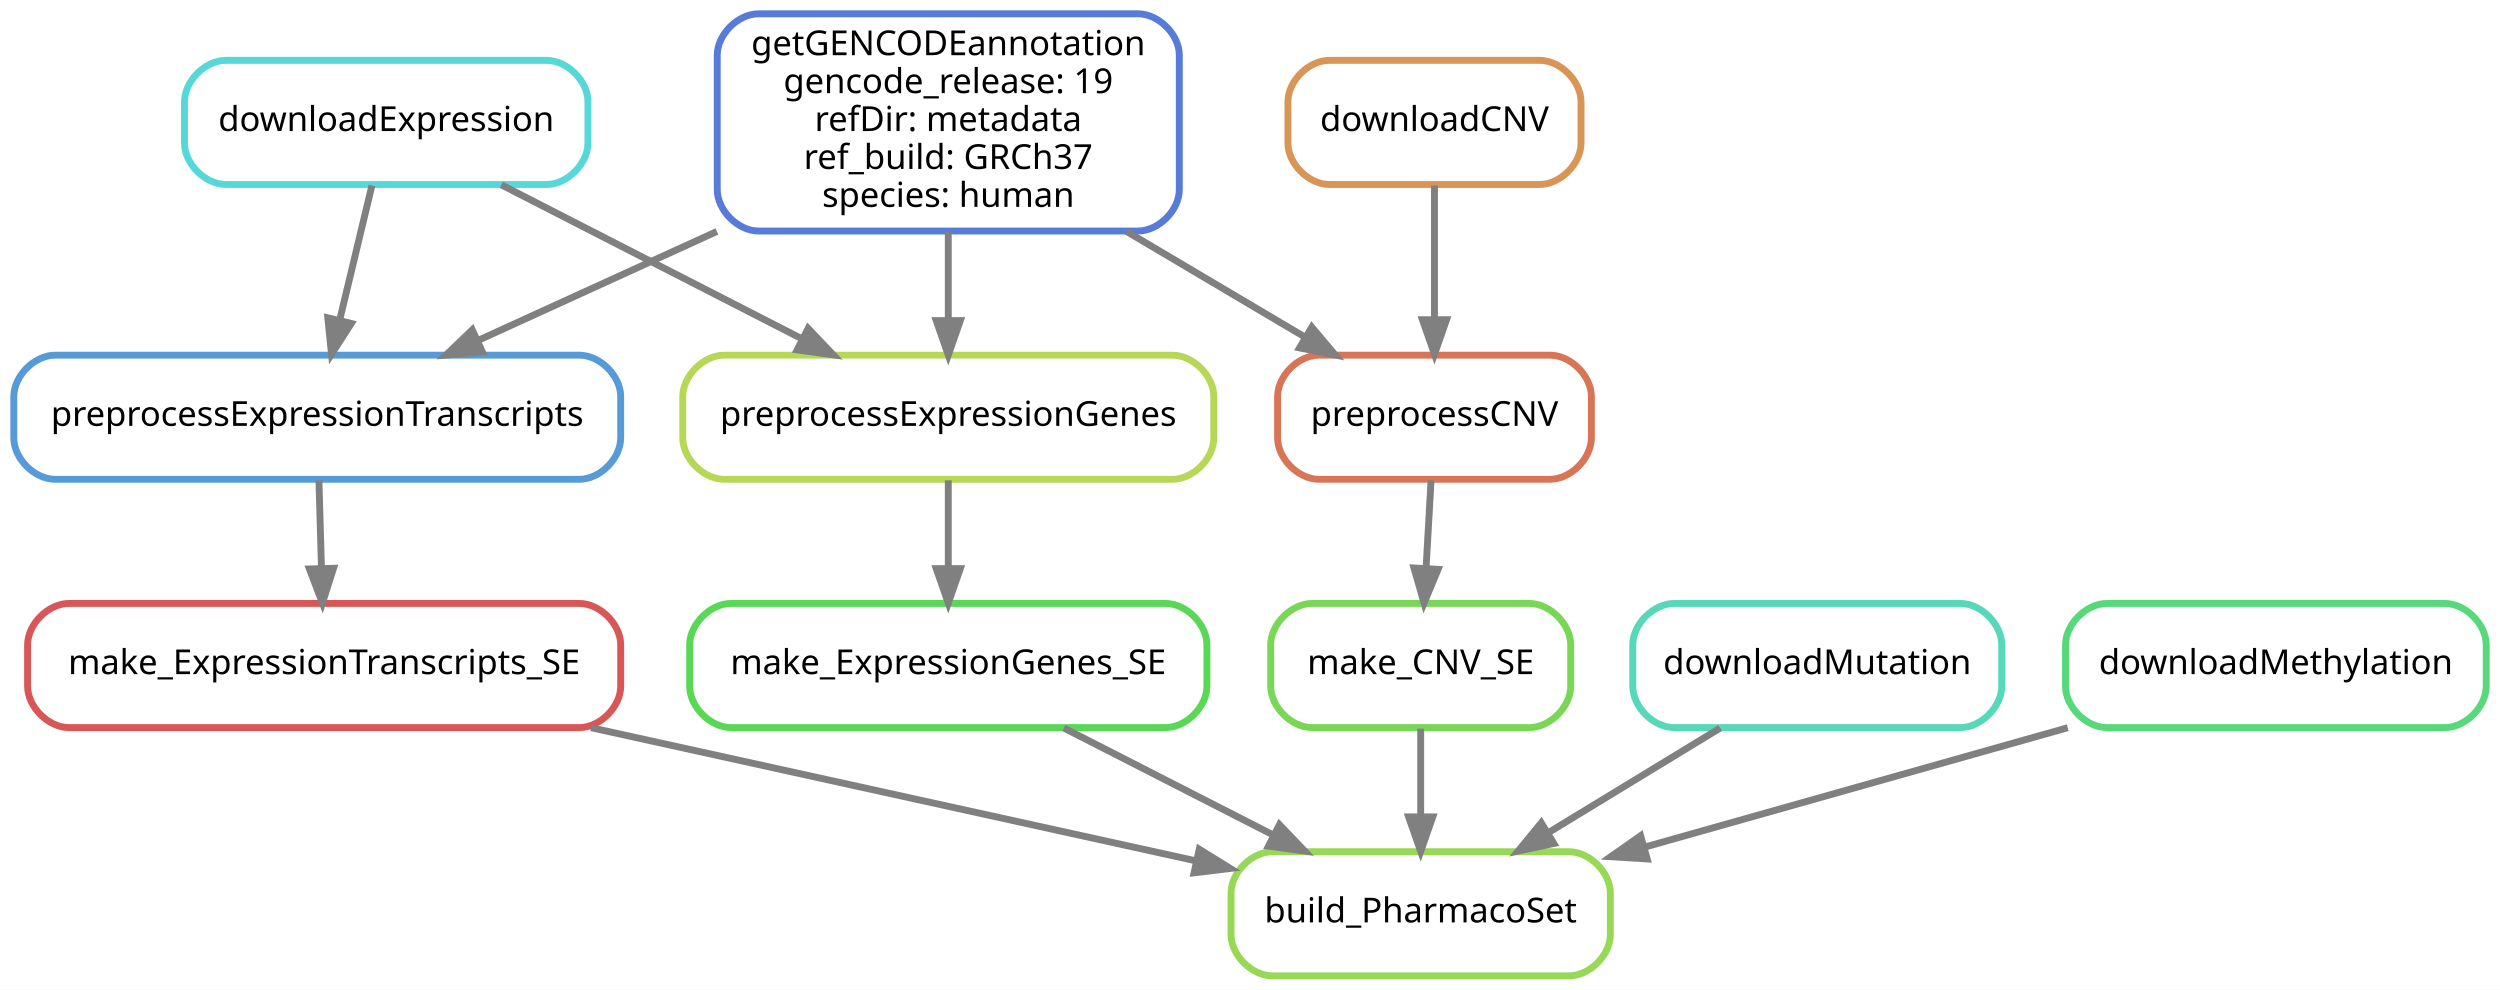
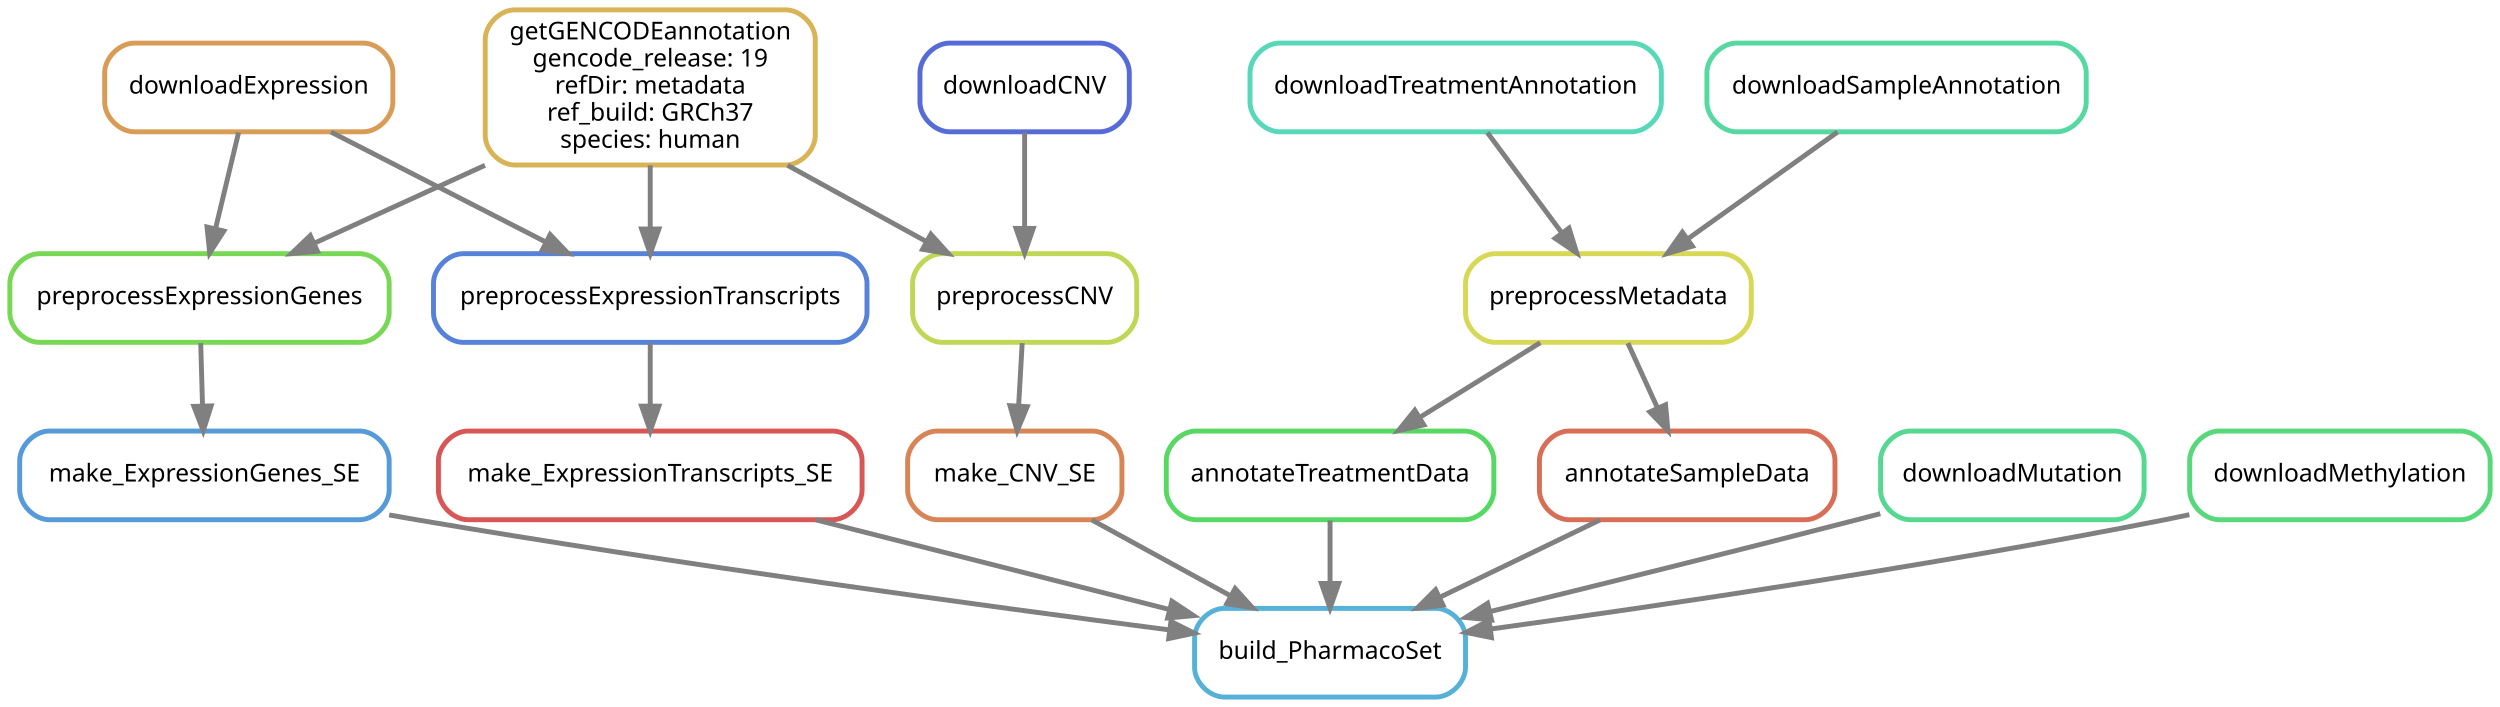
- <svg xmlns="http://www.w3.org/2000/svg" width="725pt" height="287pt" viewBox="0.00 0.00 725.00 287.00">
+ <svg xmlns="http://www.w3.org/2000/svg" width="1015pt" height="287pt" viewBox="0.00 0.00 1015.00 287.00">
  <g id="graph0" class="graph" transform="scale(1 1) rotate(0) translate(4 283)">
-     <polygon fill="white" stroke="transparent" points="-4,4 -4,-283 721,-283 721,4 -4,4" />
+     <polygon fill="white" stroke="transparent" points="-4,4 -4,-283 1011,-283 1011,4 -4,4" />
    <g id="node1" class="node">
-       <path fill="none" stroke="#97d856" stroke-width="2" d="M451,-36C451,-36 365,-36 365,-36 359,-36 353,-30 353,-24 353,-24 353,-12 353,-12 353,-6 359,0 365,0 365,0 451,0 451,0 457,0 463,-6 463,-12 463,-12 463,-24 463,-24 463,-30 457,-36 451,-36" />
-       <text text-anchor="middle" x="408" y="-15.5" font-family="sans" font-size="10.00">build_PharmacoSet</text>
+       <path fill="none" stroke="#56b1d8" stroke-width="2" d="M579,-36C579,-36 493,-36 493,-36 487,-36 481,-30 481,-24 481,-24 481,-12 481,-12 481,-6 487,0 493,0 493,0 579,0 579,0 585,0 591,-6 591,-12 591,-12 591,-24 591,-24 591,-30 585,-36 579,-36" />
+       <text text-anchor="middle" x="536" y="-15.5" font-family="sans" font-size="10.00">build_PharmacoSet</text>
    </g>
    <g id="node2" class="node">
-       <path fill="none" stroke="#59d856" stroke-width="2" d="M334,-108C334,-108 208,-108 208,-108 202,-108 196,-102 196,-96 196,-96 196,-84 196,-84 196,-78 202,-72 208,-72 208,-72 334,-72 334,-72 340,-72 346,-78 346,-84 346,-84 346,-96 346,-96 346,-102 340,-108 334,-108" />
-       <text text-anchor="middle" x="271" y="-87.5" font-family="sans" font-size="10.00">make_ExpressionGenes_SE</text>
+       <path fill="none" stroke="#569ad8" stroke-width="2" d="M142,-108C142,-108 16,-108 16,-108 10,-108 4,-102 4,-96 4,-96 4,-84 4,-84 4,-78 10,-72 16,-72 16,-72 142,-72 142,-72 148,-72 154,-78 154,-84 154,-84 154,-96 154,-96 154,-102 148,-108 142,-108" />
+       <text text-anchor="middle" x="79" y="-87.5" font-family="sans" font-size="10.00">make_ExpressionGenes_SE</text>
    </g>
    <g id="edge1" class="edge">
-       <path fill="none" stroke="grey" stroke-width="2" d="M304.51,-71.88C322.84,-62.51 345.74,-50.81 365.33,-40.8" />
-       <polygon fill="grey" stroke="grey" stroke-width="2" points="367.04,-43.86 374.36,-36.19 363.86,-37.62 367.04,-43.86" />
+       <path fill="none" stroke="grey" stroke-width="2" d="M154,-73.93C157.72,-73.26 161.4,-72.61 165,-72 271.75,-53.84 396.49,-36.89 470.72,-27.26" />
+       <polygon fill="grey" stroke="grey" stroke-width="2" points="471.39,-30.7 480.86,-25.94 470.49,-23.76 471.39,-30.7" />
    </g>
    <g id="node3" class="node">
-       <path fill="none" stroke="#b6d856" stroke-width="2" d="M336,-180C336,-180 206,-180 206,-180 200,-180 194,-174 194,-168 194,-168 194,-156 194,-156 194,-150 200,-144 206,-144 206,-144 336,-144 336,-144 342,-144 348,-150 348,-156 348,-156 348,-168 348,-168 348,-174 342,-180 336,-180" />
-       <text text-anchor="middle" x="271" y="-159.5" font-family="sans" font-size="10.00">preprocessExpressionGenes</text>
+       <path fill="none" stroke="#78d856" stroke-width="2" d="M142,-180C142,-180 12,-180 12,-180 6,-180 0,-174 0,-168 0,-168 0,-156 0,-156 0,-150 6,-144 12,-144 12,-144 142,-144 142,-144 148,-144 154,-150 154,-156 154,-156 154,-168 154,-168 154,-174 148,-180 142,-180" />
+       <text text-anchor="middle" x="77" y="-159.5" font-family="sans" font-size="10.00">preprocessExpressionGenes</text>
    </g>
-     <g id="edge6" class="edge">
-       <path fill="none" stroke="grey" stroke-width="2" d="M271,-143.7C271,-135.98 271,-126.71 271,-118.11" />
-       <polygon fill="grey" stroke="grey" stroke-width="2" points="274.5,-118.1 271,-108.1 267.5,-118.1 274.5,-118.1" />
+     <g id="edge8" class="edge">
+       <path fill="none" stroke="grey" stroke-width="2" d="M77.49,-143.7C77.71,-135.98 77.98,-126.71 78.23,-118.11" />
+       <polygon fill="grey" stroke="grey" stroke-width="2" points="81.72,-118.2 78.51,-108.1 74.73,-118 81.72,-118.2" />
    </g>
    <g id="node4" class="node">
-       <path fill="none" stroke="#56d8d8" stroke-width="2" d="M154.5,-265.5C154.5,-265.5 61.5,-265.5 61.5,-265.5 55.5,-265.5 49.5,-259.5 49.5,-253.5 49.5,-253.5 49.5,-241.5 49.5,-241.5 49.5,-235.5 55.5,-229.5 61.5,-229.5 61.5,-229.5 154.5,-229.5 154.5,-229.5 160.5,-229.5 166.5,-235.5 166.5,-241.5 166.5,-241.5 166.5,-253.5 166.5,-253.5 166.5,-259.5 160.5,-265.5 154.5,-265.5" />
-       <text text-anchor="middle" x="108" y="-245" font-family="sans" font-size="10.00">downloadExpression</text>
+       <path fill="none" stroke="#d89c56" stroke-width="2" d="M143.5,-265.5C143.5,-265.5 50.5,-265.5 50.5,-265.5 44.5,-265.5 38.5,-259.5 38.5,-253.5 38.5,-253.5 38.5,-241.5 38.5,-241.5 38.5,-235.5 44.5,-229.5 50.5,-229.5 50.5,-229.5 143.5,-229.5 143.5,-229.5 149.5,-229.5 155.5,-235.5 155.5,-241.5 155.5,-241.5 155.5,-253.5 155.5,-253.5 155.5,-259.5 149.5,-265.5 143.5,-265.5" />
+       <text text-anchor="middle" x="97" y="-245" font-family="sans" font-size="10.00">downloadExpression</text>
    </g>
-     <g id="edge7" class="edge">
-       <path fill="none" stroke="grey" stroke-width="2" d="M141.38,-229.4C166.65,-216.46 201.54,-198.58 228.76,-184.64" />
-       <polygon fill="grey" stroke="grey" stroke-width="2" points="230.36,-187.75 237.67,-180.08 227.17,-181.52 230.36,-187.75" />
+     <g id="edge9" class="edge">
+       <path fill="none" stroke="grey" stroke-width="2" d="M92.86,-229.2C90.15,-217.89 86.55,-202.89 83.47,-190.03" />
+       <polygon fill="grey" stroke="grey" stroke-width="2" points="86.87,-189.19 81.14,-180.28 80.06,-190.82 86.87,-189.19" />
    </g>
    <g id="node7" class="node">
-       <path fill="none" stroke="#569ad8" stroke-width="2" d="M164,-180C164,-180 12,-180 12,-180 6,-180 0,-174 0,-168 0,-168 0,-156 0,-156 0,-150 6,-144 12,-144 12,-144 164,-144 164,-144 170,-144 176,-150 176,-156 176,-156 176,-168 176,-168 176,-174 170,-180 164,-180" />
-       <text text-anchor="middle" x="88" y="-159.5" font-family="sans" font-size="10.00">preprocessExpressionTranscripts</text>
+       <path fill="none" stroke="#5682d8" stroke-width="2" d="M336,-180C336,-180 184,-180 184,-180 178,-180 172,-174 172,-168 172,-168 172,-156 172,-156 172,-150 178,-144 184,-144 184,-144 336,-144 336,-144 342,-144 348,-150 348,-156 348,-156 348,-168 348,-168 348,-174 342,-180 336,-180" />
+       <text text-anchor="middle" x="260" y="-159.5" font-family="sans" font-size="10.00">preprocessExpressionTranscripts</text>
+     </g>
+     <g id="edge12" class="edge">
+       <path fill="none" stroke="grey" stroke-width="2" d="M130.38,-229.4C155.65,-216.46 190.54,-198.58 217.76,-184.64" />
+       <polygon fill="grey" stroke="grey" stroke-width="2" points="219.36,-187.75 226.67,-180.08 216.17,-181.52 219.36,-187.75" />
+     </g>
+     <g id="node5" class="node">
+       <path fill="none" stroke="#d8b456" stroke-width="2" d="M315,-279C315,-279 205,-279 205,-279 199,-279 193,-273 193,-267 193,-267 193,-228 193,-228 193,-222 199,-216 205,-216 205,-216 315,-216 315,-216 321,-216 327,-222 327,-228 327,-228 327,-267 327,-267 327,-273 321,-279 315,-279" />
+       <text text-anchor="middle" x="260" y="-267" font-family="sans" font-size="10.00">getGENCODEannotation</text>
+       <text text-anchor="middle" x="260" y="-256" font-family="sans" font-size="10.00">gencode_release: 19</text>
+       <text text-anchor="middle" x="260" y="-245" font-family="sans" font-size="10.00">refDir: metadata</text>
+       <text text-anchor="middle" x="260" y="-234" font-family="sans" font-size="10.00">ref_build: GRCh37</text>
+       <text text-anchor="middle" x="260" y="-223" font-family="sans" font-size="10.00">species: human</text>
    </g>
    <g id="edge10" class="edge">
-       <path fill="none" stroke="grey" stroke-width="2" d="M103.86,-229.2C101.15,-217.89 97.55,-202.89 94.47,-190.03" />
-       <polygon fill="grey" stroke="grey" stroke-width="2" points="97.87,-189.19 92.14,-180.28 91.06,-190.82 97.87,-189.19" />
+       <path fill="none" stroke="grey" stroke-width="2" d="M192.9,-215.88C169.9,-205.39 144.68,-193.88 123.66,-184.29" />
+       <polygon fill="grey" stroke="grey" stroke-width="2" points="124.87,-180.99 114.32,-180.03 121.96,-187.36 124.87,-180.99" />
    </g>
-     <g id="node5" class="node">
-       <path fill="none" stroke="#567bd8" stroke-width="2" d="M326,-279C326,-279 216,-279 216,-279 210,-279 204,-273 204,-267 204,-267 204,-228 204,-228 204,-222 210,-216 216,-216 216,-216 326,-216 326,-216 332,-216 338,-222 338,-228 338,-228 338,-267 338,-267 338,-273 332,-279 326,-279" />
-       <text text-anchor="middle" x="271" y="-267" font-family="sans" font-size="10.00">getGENCODEannotation</text>
-       <text text-anchor="middle" x="271" y="-256" font-family="sans" font-size="10.00">gencode_release: 19</text>
-       <text text-anchor="middle" x="271" y="-245" font-family="sans" font-size="10.00">refDir: metadata</text>
-       <text text-anchor="middle" x="271" y="-234" font-family="sans" font-size="10.00">ref_build: GRCh37</text>
-       <text text-anchor="middle" x="271" y="-223" font-family="sans" font-size="10.00">species: human</text>
+     <g id="edge13" class="edge">
+       <path fill="none" stroke="grey" stroke-width="2" d="M260,-215.88C260,-207.47 260,-198.4 260,-190.19" />
+       <polygon fill="grey" stroke="grey" stroke-width="2" points="263.5,-190.03 260,-180.03 256.5,-190.03 263.5,-190.03" />
    </g>
-     <g id="edge8" class="edge">
-       <path fill="none" stroke="grey" stroke-width="2" d="M271,-215.88C271,-207.47 271,-198.4 271,-190.19" />
-       <polygon fill="grey" stroke="grey" stroke-width="2" points="274.5,-190.03 271,-180.03 267.5,-190.03 274.5,-190.03" />
+     <g id="node9" class="node">
+       <path fill="none" stroke="#bed856" stroke-width="2" d="M445.5,-180C445.5,-180 378.5,-180 378.5,-180 372.5,-180 366.5,-174 366.5,-168 366.5,-168 366.5,-156 366.5,-156 366.5,-150 372.5,-144 378.5,-144 378.5,-144 445.5,-144 445.5,-144 451.5,-144 457.5,-150 457.5,-156 457.5,-156 457.5,-168 457.5,-168 457.5,-174 451.5,-180 445.5,-180" />
+       <text text-anchor="middle" x="412" y="-159.5" font-family="sans" font-size="10.00">preprocessCNV</text>
+     </g>
+     <g id="edge16" class="edge">
+       <path fill="none" stroke="grey" stroke-width="2" d="M315.74,-215.88C334.32,-205.67 354.65,-194.5 371.82,-185.07" />
+       <polygon fill="grey" stroke="grey" stroke-width="2" points="373.93,-187.91 381.01,-180.03 370.56,-181.77 373.93,-187.91" />
+     </g>
+     <g id="node6" class="node">
+       <path fill="none" stroke="#d85656" stroke-width="2" d="M334,-108C334,-108 186,-108 186,-108 180,-108 174,-102 174,-96 174,-96 174,-84 174,-84 174,-78 180,-72 186,-72 186,-72 334,-72 334,-72 340,-72 346,-78 346,-84 346,-84 346,-96 346,-96 346,-102 340,-108 334,-108" />
+       <text text-anchor="middle" x="260" y="-87.5" font-family="sans" font-size="10.00">make_ExpressionTranscripts_SE</text>
+     </g>
+     <g id="edge2" class="edge">
+       <path fill="none" stroke="grey" stroke-width="2" d="M327.16,-71.97C370.83,-60.89 427.49,-46.52 470.77,-35.54" />
+       <polygon fill="grey" stroke="grey" stroke-width="2" points="471.79,-38.9 480.62,-33.04 470.07,-32.11 471.79,-38.9" />
    </g>
    <g id="edge11" class="edge">
-       <path fill="none" stroke="grey" stroke-width="2" d="M203.9,-215.88C180.9,-205.39 155.68,-193.88 134.66,-184.29" />
-       <polygon fill="grey" stroke="grey" stroke-width="2" points="135.87,-180.99 125.32,-180.03 132.96,-187.36 135.87,-180.99" />
-     </g>
-     <g id="node9" class="node">
-       <path fill="none" stroke="#d87556" stroke-width="2" d="M445.5,-180C445.5,-180 378.5,-180 378.5,-180 372.5,-180 366.5,-174 366.5,-168 366.5,-168 366.5,-156 366.5,-156 366.5,-150 372.5,-144 378.5,-144 378.5,-144 445.5,-144 445.5,-144 451.5,-144 457.5,-150 457.5,-156 457.5,-156 457.5,-168 457.5,-168 457.5,-174 451.5,-180 445.5,-180" />
-       <text text-anchor="middle" x="412" y="-159.5" font-family="sans" font-size="10.00">preprocessCNV</text>
-     </g>
-     <g id="edge14" class="edge">
-       <path fill="none" stroke="grey" stroke-width="2" d="M322.7,-215.88C339.78,-205.77 358.46,-194.71 374.29,-185.33" />
-       <polygon fill="grey" stroke="grey" stroke-width="2" points="376.43,-188.13 383.25,-180.03 372.86,-182.11 376.43,-188.13" />
-     </g>
-     <g id="node6" class="node">
-       <path fill="none" stroke="#d85656" stroke-width="2" d="M164,-108C164,-108 16,-108 16,-108 10,-108 4,-102 4,-96 4,-96 4,-84 4,-84 4,-78 10,-72 16,-72 16,-72 164,-72 164,-72 170,-72 176,-78 176,-84 176,-84 176,-96 176,-96 176,-102 170,-108 164,-108" />
-       <text text-anchor="middle" x="90" y="-87.5" font-family="sans" font-size="10.00">make_ExpressionTranscripts_SE</text>
-     </g>
-     <g id="edge2" class="edge">
-       <path fill="none" stroke="grey" stroke-width="2" d="M167.38,-71.97C221.16,-60.13 292.02,-44.53 342.9,-33.33" />
-       <polygon fill="grey" stroke="grey" stroke-width="2" points="343.78,-36.72 352.8,-31.15 342.28,-29.88 343.78,-36.72" />
-     </g>
-     <g id="edge9" class="edge">
-       <path fill="none" stroke="grey" stroke-width="2" d="M88.49,-143.7C88.71,-135.98 88.98,-126.71 89.23,-118.11" />
-       <polygon fill="grey" stroke="grey" stroke-width="2" points="92.72,-118.2 89.51,-108.1 85.73,-118 92.72,-118.2" />
+       <path fill="none" stroke="grey" stroke-width="2" d="M260,-143.7C260,-135.98 260,-126.71 260,-118.11" />
+       <polygon fill="grey" stroke="grey" stroke-width="2" points="263.5,-118.1 260,-108.1 256.5,-118.1 263.5,-118.1" />
    </g>
    <g id="node8" class="node">
-       <path fill="none" stroke="#78d856" stroke-width="2" d="M439.5,-108C439.5,-108 376.5,-108 376.5,-108 370.5,-108 364.5,-102 364.5,-96 364.5,-96 364.5,-84 364.5,-84 364.5,-78 370.5,-72 376.5,-72 376.5,-72 439.5,-72 439.5,-72 445.5,-72 451.5,-78 451.5,-84 451.5,-84 451.5,-96 451.5,-96 451.5,-102 445.5,-108 439.5,-108" />
+       <path fill="none" stroke="#d88556" stroke-width="2" d="M439.5,-108C439.5,-108 376.5,-108 376.5,-108 370.5,-108 364.5,-102 364.5,-96 364.5,-96 364.5,-84 364.5,-84 364.5,-78 370.5,-72 376.5,-72 376.5,-72 439.5,-72 439.5,-72 445.5,-72 451.5,-78 451.5,-84 451.5,-84 451.5,-96 451.5,-96 451.5,-102 445.5,-108 439.5,-108" />
      <text text-anchor="middle" x="408" y="-87.5" font-family="sans" font-size="10.00">make_CNV_SE</text>
    </g>
    <g id="edge3" class="edge">
-       <path fill="none" stroke="grey" stroke-width="2" d="M408,-71.7C408,-63.98 408,-54.71 408,-46.11" />
-       <polygon fill="grey" stroke="grey" stroke-width="2" points="411.5,-46.1 408,-36.1 404.5,-46.1 411.5,-46.1" />
+       <path fill="none" stroke="grey" stroke-width="2" d="M439.31,-71.88C456.2,-62.64 477.25,-51.13 495.38,-41.21" />
+       <polygon fill="grey" stroke="grey" stroke-width="2" points="497.47,-44.06 504.57,-36.19 494.11,-37.92 497.47,-44.06" />
    </g>
-     <g id="edge12" class="edge">
+     <g id="edge14" class="edge">
      <path fill="none" stroke="grey" stroke-width="2" d="M411.01,-143.7C410.57,-135.98 410.04,-126.71 409.55,-118.11" />
      <polygon fill="grey" stroke="grey" stroke-width="2" points="413.04,-117.89 408.98,-108.1 406.05,-118.29 413.04,-117.89" />
    </g>
    <g id="node10" class="node">
-       <path fill="none" stroke="#d89556" stroke-width="2" d="M442.5,-265.5C442.5,-265.5 381.5,-265.5 381.5,-265.5 375.5,-265.5 369.5,-259.5 369.5,-253.5 369.5,-253.5 369.5,-241.5 369.5,-241.5 369.5,-235.5 375.5,-229.5 381.5,-229.5 381.5,-229.5 442.5,-229.5 442.5,-229.5 448.5,-229.5 454.5,-235.5 454.5,-241.5 454.5,-241.5 454.5,-253.5 454.5,-253.5 454.5,-259.5 448.5,-265.5 442.5,-265.5" />
+       <path fill="none" stroke="#566bd8" stroke-width="2" d="M442.5,-265.5C442.5,-265.5 381.5,-265.5 381.5,-265.5 375.5,-265.5 369.5,-259.5 369.5,-253.5 369.5,-253.5 369.5,-241.5 369.5,-241.5 369.5,-235.5 375.5,-229.5 381.5,-229.5 381.5,-229.5 442.5,-229.5 442.5,-229.5 448.5,-229.5 454.5,-235.5 454.5,-241.5 454.5,-241.5 454.5,-253.5 454.5,-253.5 454.5,-259.5 448.5,-265.5 442.5,-265.5" />
      <text text-anchor="middle" x="412" y="-245" font-family="sans" font-size="10.00">downloadCNV</text>
    </g>
-     <g id="edge13" class="edge">
+     <g id="edge15" class="edge">
      <path fill="none" stroke="grey" stroke-width="2" d="M412,-229.2C412,-218 412,-203.19 412,-190.41" />
      <polygon fill="grey" stroke="grey" stroke-width="2" points="415.5,-190.28 412,-180.28 408.5,-190.28 415.5,-190.28" />
    </g>
    <g id="node11" class="node">
-       <path fill="none" stroke="#56d8b9" stroke-width="2" d="M564.5,-108C564.5,-108 481.5,-108 481.5,-108 475.5,-108 469.5,-102 469.5,-96 469.5,-96 469.5,-84 469.5,-84 469.5,-78 475.5,-72 481.5,-72 481.5,-72 564.5,-72 564.5,-72 570.5,-72 576.5,-78 576.5,-84 576.5,-84 576.5,-96 576.5,-96 576.5,-102 570.5,-108 564.5,-108" />
-       <text text-anchor="middle" x="523" y="-87.5" font-family="sans" font-size="10.00">downloadMutation</text>
+       <path fill="none" stroke="#d86e56" stroke-width="2" d="M729,-108C729,-108 633,-108 633,-108 627,-108 621,-102 621,-96 621,-96 621,-84 621,-84 621,-78 627,-72 633,-72 633,-72 729,-72 729,-72 735,-72 741,-78 741,-84 741,-84 741,-96 741,-96 741,-102 735,-108 729,-108" />
+       <text text-anchor="middle" x="681" y="-87.5" font-family="sans" font-size="10.00">annotateSampleData</text>
    </g>
    <g id="edge4" class="edge">
-       <path fill="none" stroke="grey" stroke-width="2" d="M494.87,-71.88C479.83,-62.72 461.13,-51.34 444.94,-41.48" />
-       <polygon fill="grey" stroke="grey" stroke-width="2" points="446.6,-38.4 436.24,-36.19 442.96,-44.38 446.6,-38.4" />
+       <path fill="none" stroke="grey" stroke-width="2" d="M645.53,-71.88C625.88,-62.39 601.28,-50.51 580.37,-40.42" />
+       <polygon fill="grey" stroke="grey" stroke-width="2" points="581.88,-37.26 571.36,-36.07 578.84,-43.57 581.88,-37.26" />
    </g>
    <g id="node12" class="node">
-       <path fill="none" stroke="#56d87b" stroke-width="2" d="M705,-108C705,-108 607,-108 607,-108 601,-108 595,-102 595,-96 595,-96 595,-84 595,-84 595,-78 601,-72 607,-72 607,-72 705,-72 705,-72 711,-72 717,-78 717,-84 717,-84 717,-96 717,-96 717,-102 711,-108 705,-108" />
-       <text text-anchor="middle" x="656" y="-87.5" font-family="sans" font-size="10.00">downloadMethylation</text>
+       <path fill="none" stroke="#d6d856" stroke-width="2" d="M695,-180C695,-180 603,-180 603,-180 597,-180 591,-174 591,-168 591,-168 591,-156 591,-156 591,-150 597,-144 603,-144 603,-144 695,-144 695,-144 701,-144 707,-150 707,-156 707,-156 707,-168 707,-168 707,-174 701,-180 695,-180" />
+       <text text-anchor="middle" x="649" y="-159.5" font-family="sans" font-size="10.00">preprocessMetadata</text>
+     </g>
+     <g id="edge17" class="edge">
+       <path fill="none" stroke="grey" stroke-width="2" d="M656.91,-143.7C660.55,-135.73 664.95,-126.1 668.99,-117.26" />
+       <polygon fill="grey" stroke="grey" stroke-width="2" points="672.21,-118.65 673.18,-108.1 665.84,-115.74 672.21,-118.65" />
+     </g>
+     <g id="node15" class="node">
+       <path fill="none" stroke="#56d863" stroke-width="2" d="M590.5,-108C590.5,-108 481.5,-108 481.5,-108 475.5,-108 469.5,-102 469.5,-96 469.5,-96 469.5,-84 469.5,-84 469.5,-78 475.5,-72 481.5,-72 481.5,-72 590.5,-72 590.5,-72 596.5,-72 602.5,-78 602.5,-84 602.5,-84 602.5,-96 602.5,-96 602.5,-102 596.5,-108 590.5,-108" />
+       <text text-anchor="middle" x="536" y="-87.5" font-family="sans" font-size="10.00">annotateTreatmentData</text>
+     </g>
+     <g id="edge20" class="edge">
+       <path fill="none" stroke="grey" stroke-width="2" d="M621.36,-143.88C606.58,-134.72 588.21,-123.34 572.3,-113.48" />
+       <polygon fill="grey" stroke="grey" stroke-width="2" points="574.09,-110.48 563.75,-108.19 570.41,-116.43 574.09,-110.48" />
+     </g>
+     <g id="node13" class="node">
+       <path fill="none" stroke="#56d8a2" stroke-width="2" d="M831,-265.5C831,-265.5 701,-265.5 701,-265.5 695,-265.5 689,-259.5 689,-253.5 689,-253.5 689,-241.5 689,-241.5 689,-235.5 695,-229.5 701,-229.5 701,-229.5 831,-229.5 831,-229.5 837,-229.5 843,-235.5 843,-241.5 843,-241.5 843,-253.5 843,-253.5 843,-259.5 837,-265.5 831,-265.5" />
+       <text text-anchor="middle" x="766" y="-245" font-family="sans" font-size="10.00">downloadSampleAnnotation</text>
+     </g>
+     <g id="edge18" class="edge">
+       <path fill="none" stroke="grey" stroke-width="2" d="M742.04,-229.4C724.45,-216.85 700.38,-199.67 681.12,-185.92" />
+       <polygon fill="grey" stroke="grey" stroke-width="2" points="683.1,-183.04 672.93,-180.08 679.03,-188.73 683.1,-183.04" />
+     </g>
+     <g id="node14" class="node">
+       <path fill="none" stroke="#56d8b9" stroke-width="2" d="M658.5,-265.5C658.5,-265.5 515.5,-265.5 515.5,-265.5 509.5,-265.5 503.5,-259.5 503.5,-253.5 503.5,-253.5 503.5,-241.5 503.5,-241.5 503.5,-235.5 509.5,-229.5 515.5,-229.5 515.5,-229.5 658.5,-229.5 658.5,-229.5 664.5,-229.5 670.5,-235.5 670.5,-241.5 670.5,-241.5 670.5,-253.5 670.5,-253.5 670.5,-259.5 664.5,-265.5 658.5,-265.5" />
+       <text text-anchor="middle" x="587" y="-245" font-family="sans" font-size="10.00">downloadTreatmentAnnotation</text>
+     </g>
+     <g id="edge19" class="edge">
+       <path fill="none" stroke="grey" stroke-width="2" d="M599.85,-229.2C608.58,-217.44 620.27,-201.69 630.06,-188.51" />
+       <polygon fill="grey" stroke="grey" stroke-width="2" points="633.02,-190.39 636.17,-180.28 627.4,-186.22 633.02,-190.39" />
    </g>
    <g id="edge5" class="edge">
-       <path fill="none" stroke="grey" stroke-width="2" d="M595.65,-71.97C558.53,-61.49 510.98,-48.07 473.03,-37.36" />
-       <polygon fill="grey" stroke="grey" stroke-width="2" points="473.68,-33.9 463.1,-34.55 471.78,-40.64 473.68,-33.9" />
+       <path fill="none" stroke="grey" stroke-width="2" d="M536,-71.7C536,-63.98 536,-54.71 536,-46.11" />
+       <polygon fill="grey" stroke="grey" stroke-width="2" points="539.5,-46.1 536,-36.1 532.5,-46.1 539.5,-46.1" />
+     </g>
+     <g id="node16" class="node">
+       <path fill="none" stroke="#56d892" stroke-width="2" d="M854.5,-108C854.5,-108 771.5,-108 771.5,-108 765.5,-108 759.5,-102 759.5,-96 759.5,-96 759.5,-84 759.5,-84 759.5,-78 765.5,-72 771.5,-72 771.5,-72 854.5,-72 854.5,-72 860.5,-72 866.5,-78 866.5,-84 866.5,-84 866.5,-96 866.5,-96 866.5,-102 860.5,-108 854.5,-108" />
+       <text text-anchor="middle" x="813" y="-87.5" font-family="sans" font-size="10.00">downloadMutation</text>
+     </g>
+     <g id="edge6" class="edge">
+       <path fill="none" stroke="grey" stroke-width="2" d="M759.4,-74.46C756.22,-73.62 753.07,-72.79 750,-72 700.09,-59.09 643.45,-45.09 600.99,-34.72" />
+       <polygon fill="grey" stroke="grey" stroke-width="2" points="601.6,-31.27 591.06,-32.3 599.94,-38.07 601.6,-31.27" />
+     </g>
+     <g id="node17" class="node">
+       <path fill="none" stroke="#56d87b" stroke-width="2" d="M995,-108C995,-108 897,-108 897,-108 891,-108 885,-102 885,-96 885,-96 885,-84 885,-84 885,-78 891,-72 897,-72 897,-72 995,-72 995,-72 1001,-72 1007,-78 1007,-84 1007,-84 1007,-96 1007,-96 1007,-102 1001,-108 995,-108" />
+       <text text-anchor="middle" x="946" y="-87.5" font-family="sans" font-size="10.00">downloadMethylation</text>
+     </g>
+     <g id="edge7" class="edge">
+       <path fill="none" stroke="grey" stroke-width="2" d="M884.88,-74.04C881.54,-73.32 878.23,-72.64 875,-72 780.36,-53.3 669.81,-37.05 601.34,-27.64" />
+       <polygon fill="grey" stroke="grey" stroke-width="2" points="601.52,-24.13 591.14,-26.24 600.57,-31.06 601.52,-24.13" />
    </g>
  </g>
</svg>
